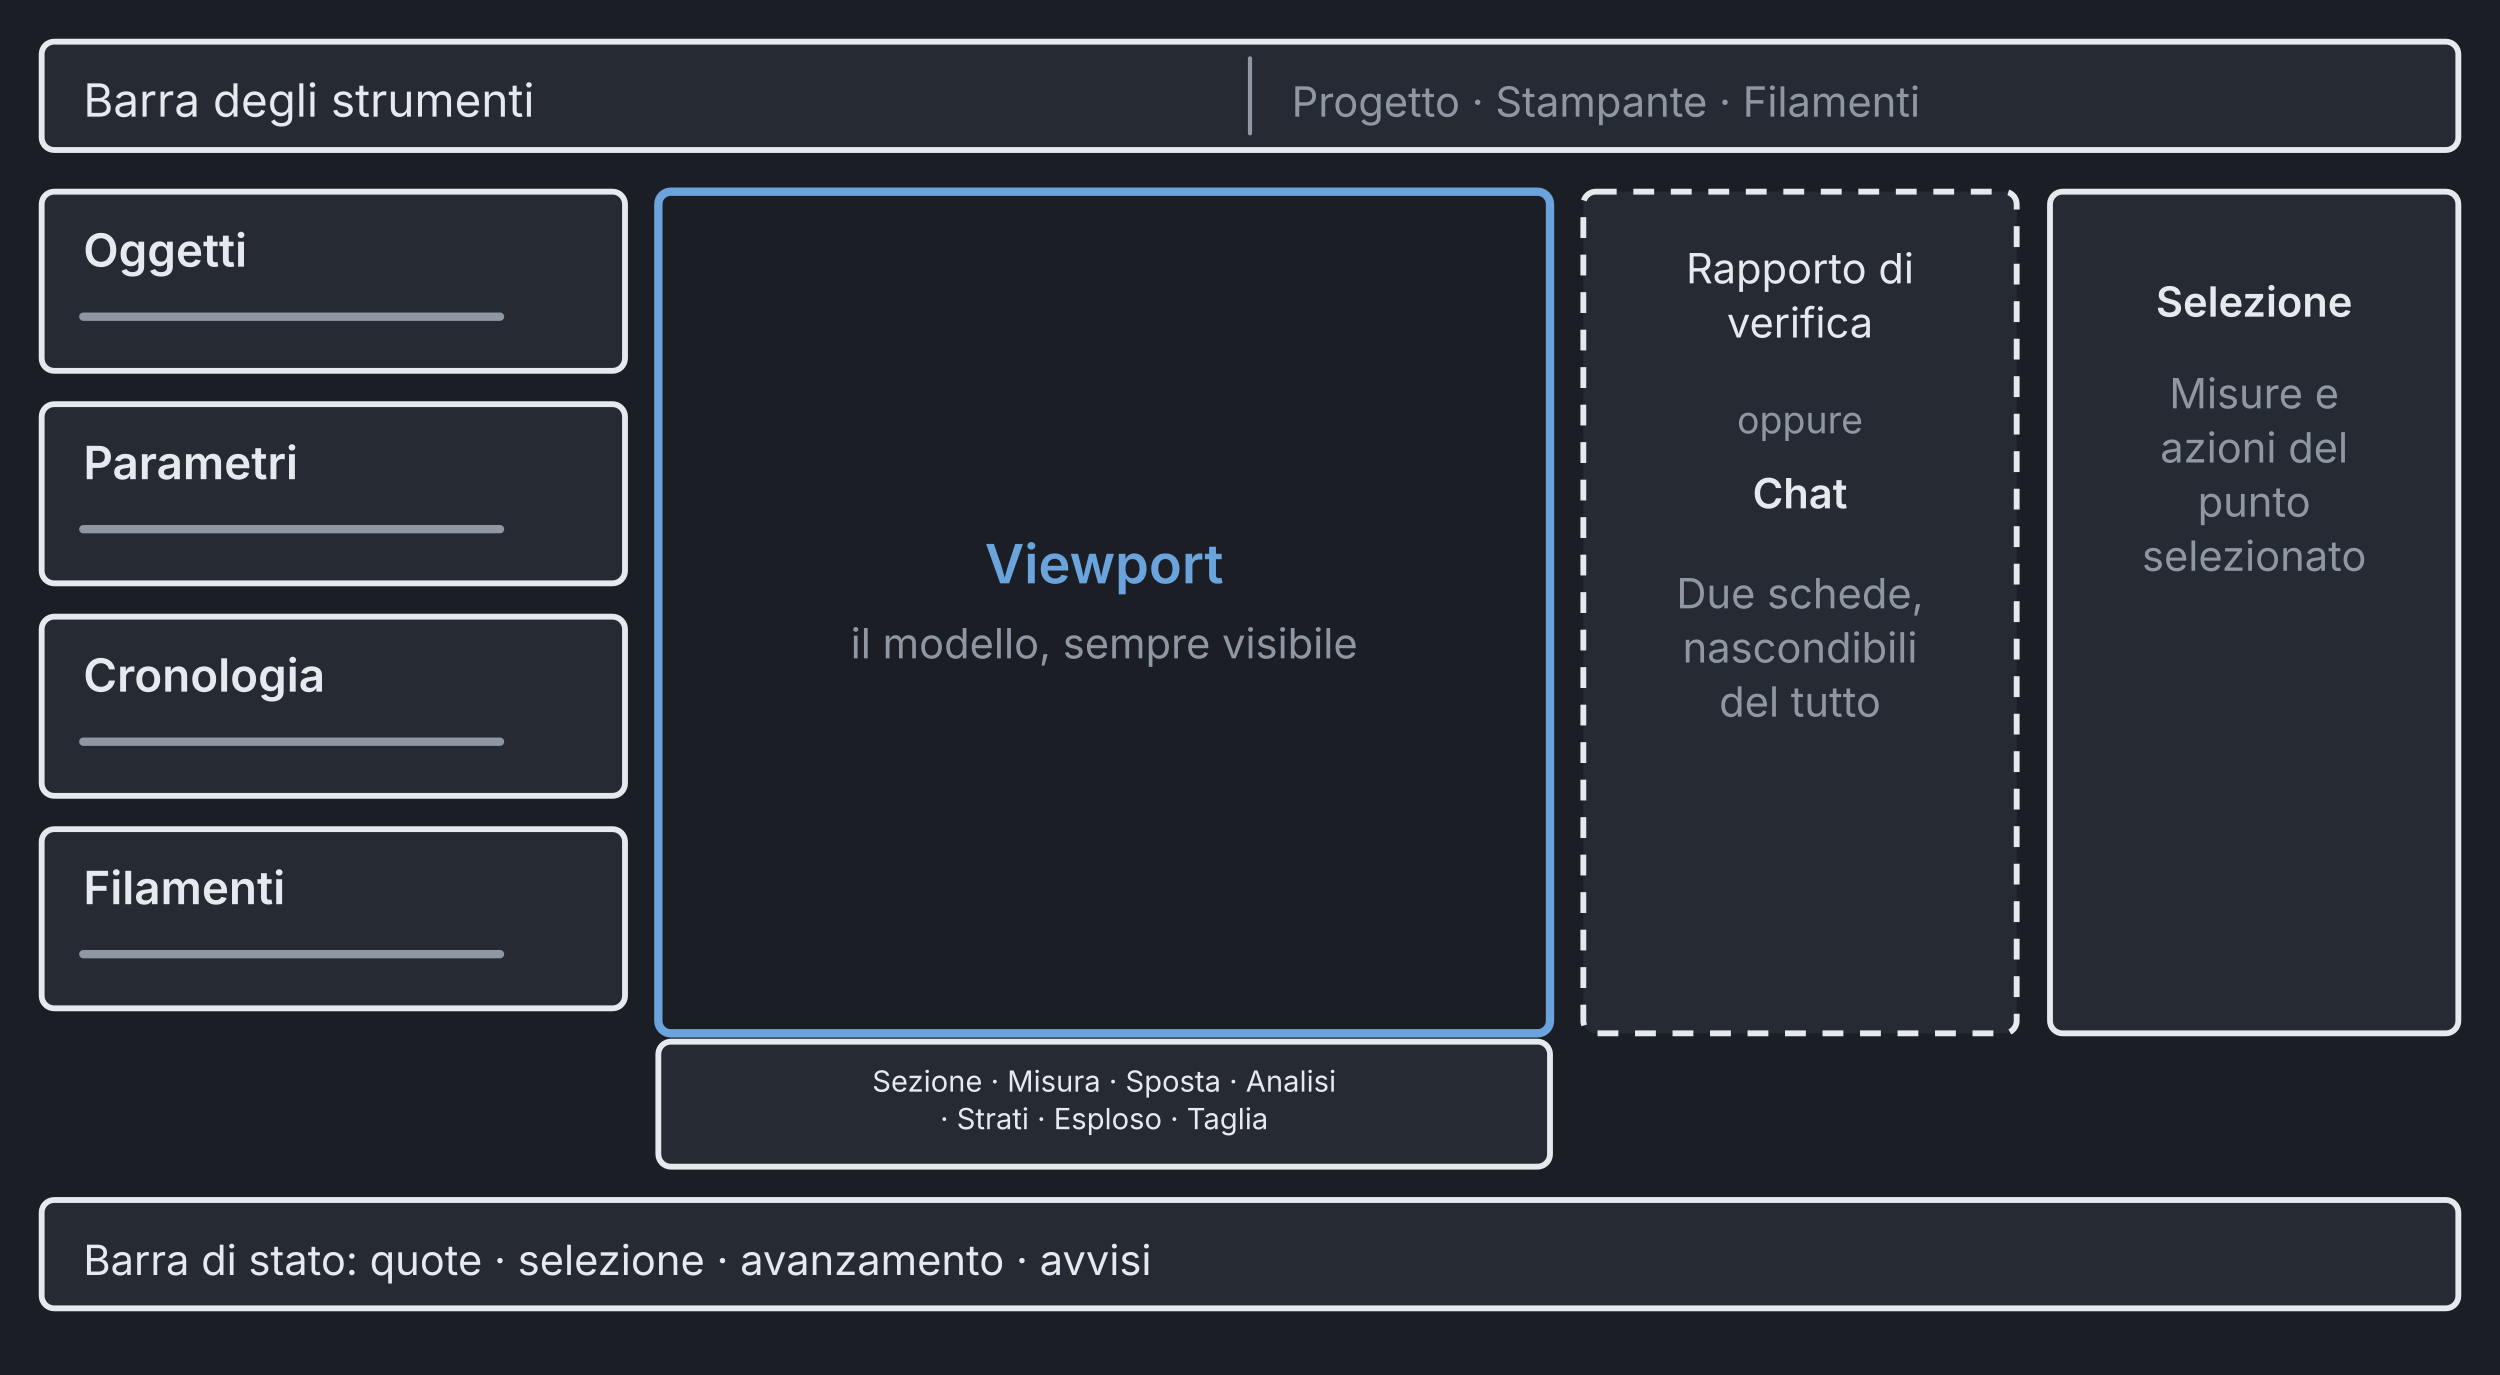
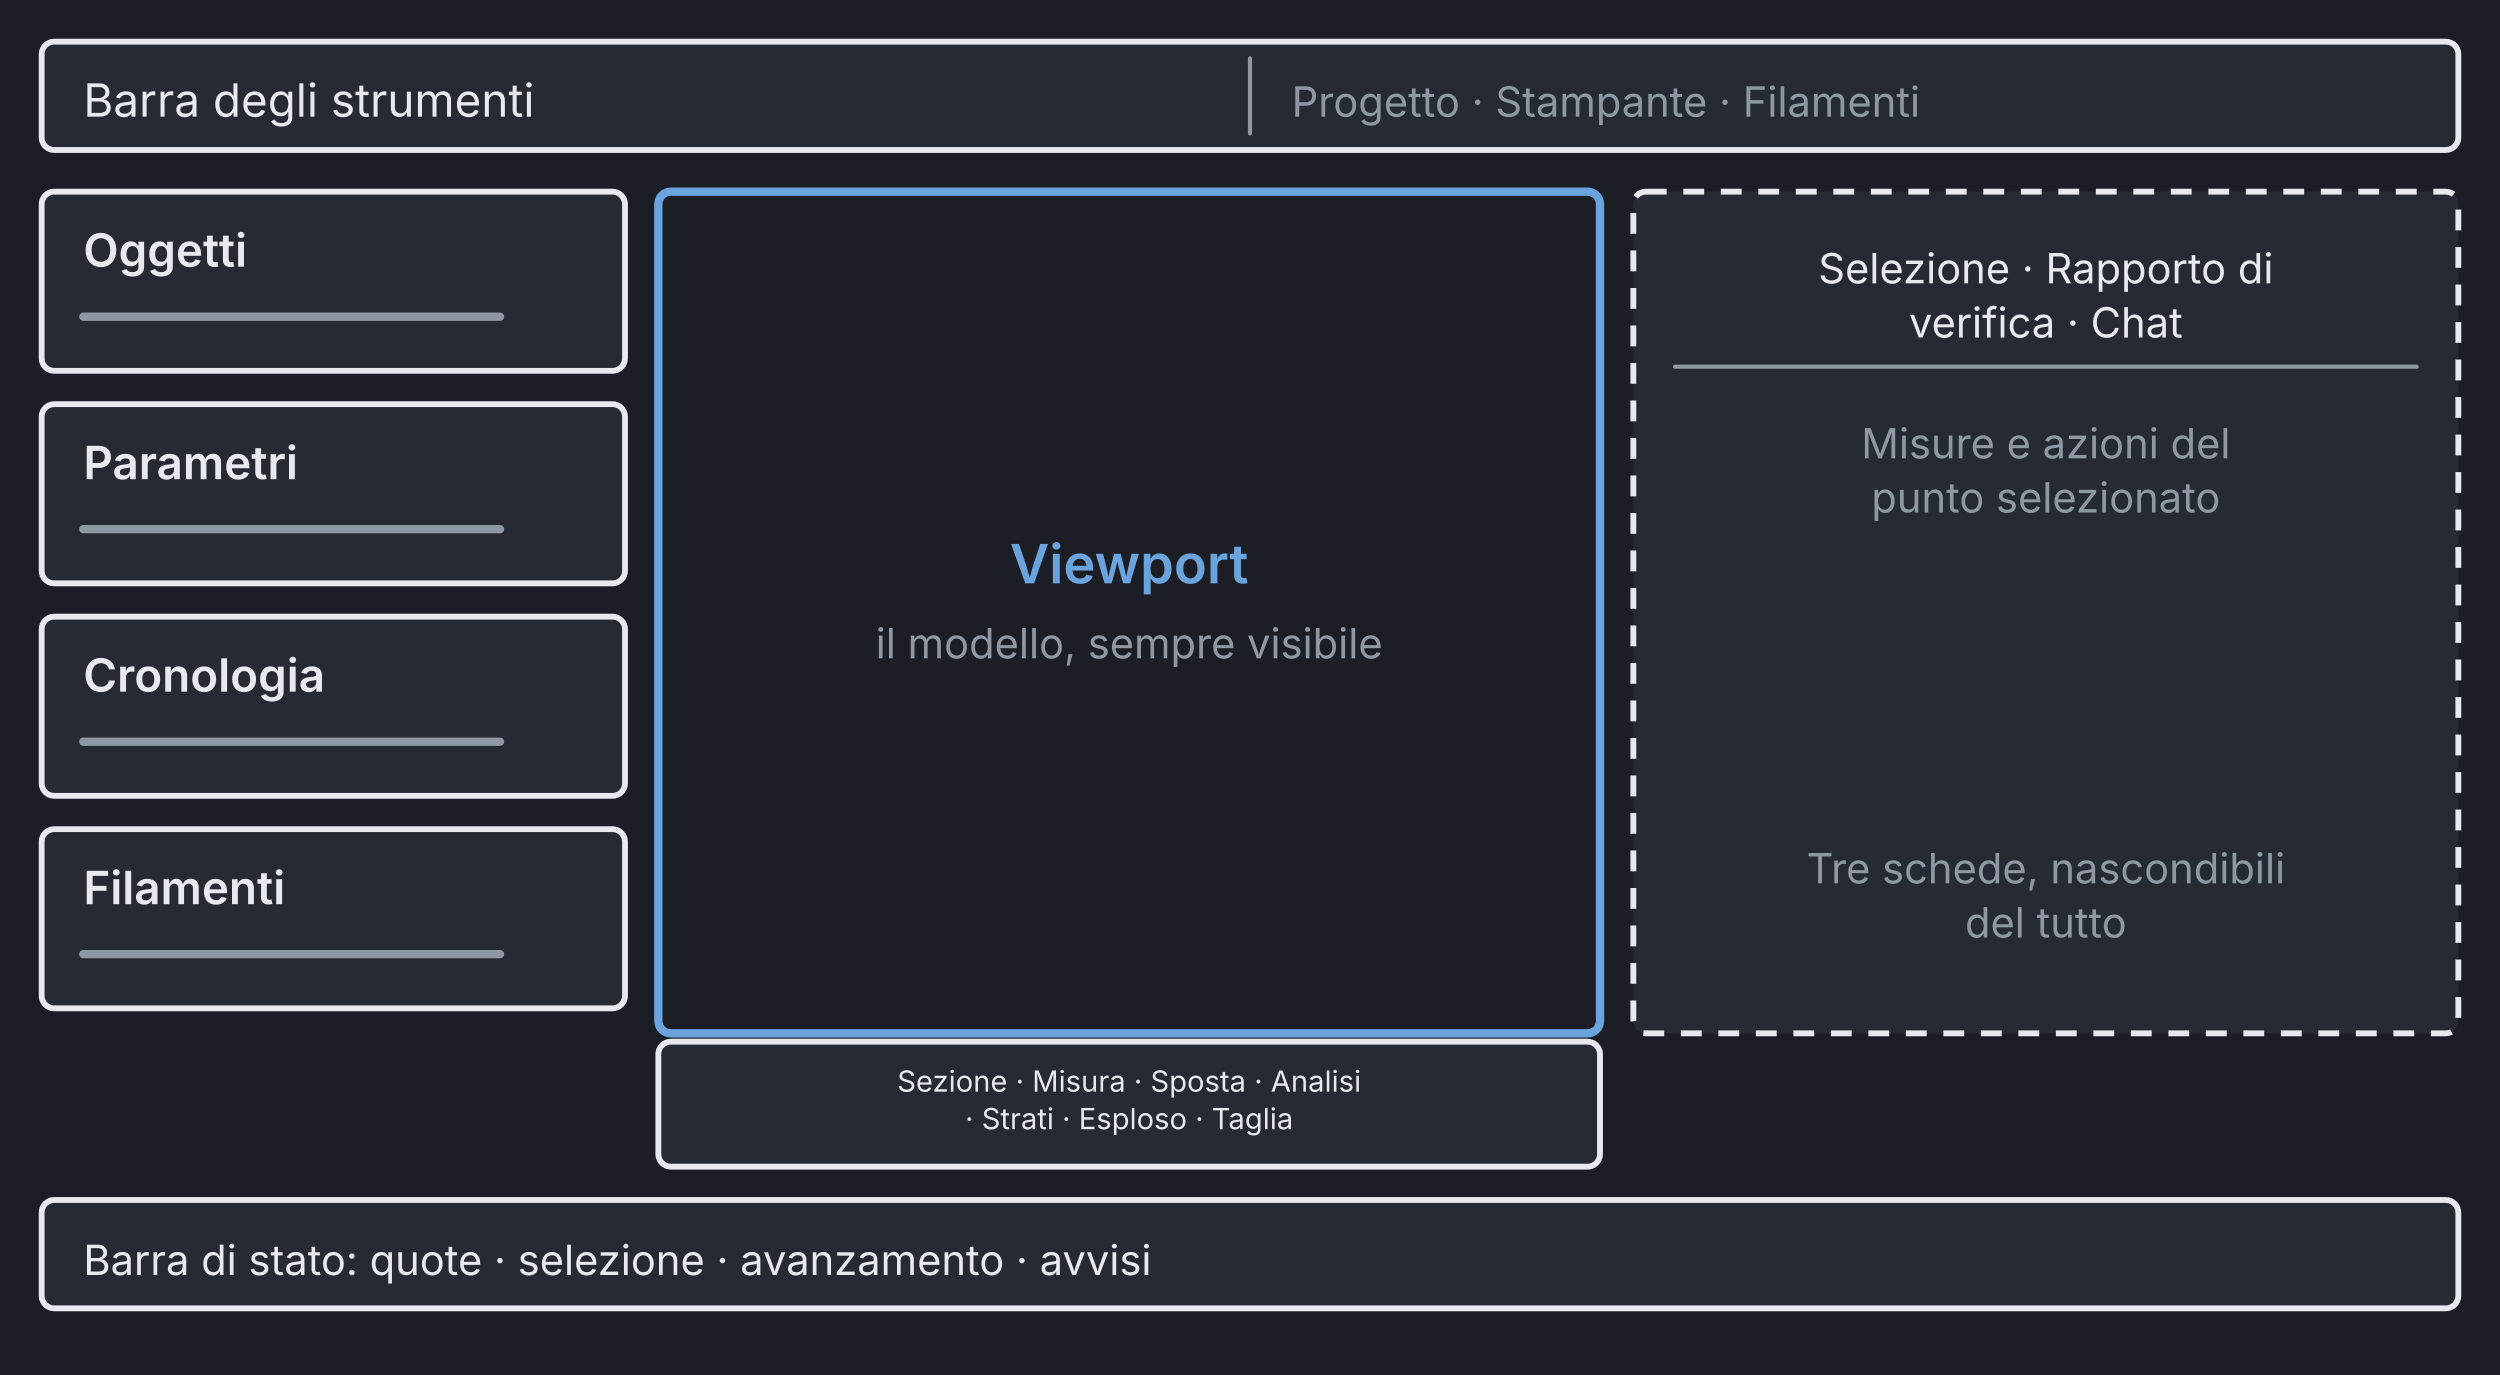
<svg xmlns="http://www.w3.org/2000/svg" viewBox="0 0 600 330" width="600" height="330">
  <rect x="0" y="0" width="600" height="330" fill="#1b1f25" />
  <rect x="10" y="10" width="580" height="26" rx="3" fill="#262b33" stroke="#e6e9ee" stroke-width="1.4" />
  <text x="20" y="28" fill="#e6e9ee" font-size="11" font-family="system-ui, -apple-system, Segoe UI, sans-serif" text-anchor="start">Barra degli strumenti</text>
  <line x1="300" y1="14" x2="300" y2="32" stroke="#8f97a2" stroke-width="1" stroke-linecap="round" />
  <text x="310" y="28" fill="#8f97a2" font-size="10" font-family="system-ui, -apple-system, Segoe UI, sans-serif" text-anchor="start">Progetto · Stampante · Filamenti</text>
  <rect x="10" y="46" width="140" height="43" rx="3" fill="#262b33" stroke="#e6e9ee" stroke-width="1.4" />
  <text x="20" y="64" fill="#e6e9ee" font-size="11" font-family="system-ui, -apple-system, Segoe UI, sans-serif" text-anchor="start" font-weight="600">Oggetti</text>
  <line x1="20" y1="76" x2="120" y2="76" stroke="#8f97a2" stroke-width="2" stroke-linecap="round" />
  <rect x="10" y="97" width="140" height="43" rx="3" fill="#262b33" stroke="#e6e9ee" stroke-width="1.4" />
  <text x="20" y="115" fill="#e6e9ee" font-size="11" font-family="system-ui, -apple-system, Segoe UI, sans-serif" text-anchor="start" font-weight="600">Parametri</text>
  <line x1="20" y1="127" x2="120" y2="127" stroke="#8f97a2" stroke-width="2" stroke-linecap="round" />
  <rect x="10" y="148" width="140" height="43" rx="3" fill="#262b33" stroke="#e6e9ee" stroke-width="1.4" />
  <text x="20" y="166" fill="#e6e9ee" font-size="11" font-family="system-ui, -apple-system, Segoe UI, sans-serif" text-anchor="start" font-weight="600">Cronologia</text>
  <line x1="20" y1="178" x2="120" y2="178" stroke="#8f97a2" stroke-width="2" stroke-linecap="round" />
  <rect x="10" y="199" width="140" height="43" rx="3" fill="#262b33" stroke="#e6e9ee" stroke-width="1.4" />
  <text x="20" y="217" fill="#e6e9ee" font-size="11" font-family="system-ui, -apple-system, Segoe UI, sans-serif" text-anchor="start" font-weight="600">Filamenti</text>
  <line x1="20" y1="229" x2="120" y2="229" stroke="#8f97a2" stroke-width="2" stroke-linecap="round" />
-   <rect x="158" y="46" width="214" height="202" rx="3" fill="none" stroke="#6ba3dd" stroke-width="2" />
-   <text x="265" y="140" fill="#6ba3dd" font-size="13" font-family="system-ui, -apple-system, Segoe UI, sans-serif" text-anchor="middle" font-weight="600">Viewport</text>
-   <text x="265" y="158" fill="#8f97a2" font-size="10" font-family="system-ui, -apple-system, Segoe UI, sans-serif" text-anchor="middle">il modello, sempre visibile</text>
-   <rect x="380" y="46" width="104" height="202" rx="3" fill="#262b33" stroke="#e6e9ee" stroke-width="1.4" stroke-dasharray="5 4" />
-   <text x="432" y="68" fill="#e6e9ee" font-size="10" font-family="system-ui, -apple-system, Segoe UI, sans-serif" text-anchor="middle">Rapporto di</text>
-   <text x="432" y="81" fill="#e6e9ee" font-size="10" font-family="system-ui, -apple-system, Segoe UI, sans-serif" text-anchor="middle">verifica</text>
-   <text x="432" y="104" fill="#8f97a2" font-size="9" font-family="system-ui, -apple-system, Segoe UI, sans-serif" text-anchor="middle">oppure</text>
-   <text x="432" y="122" fill="#e6e9ee" font-size="10" font-family="system-ui, -apple-system, Segoe UI, sans-serif" text-anchor="middle" font-weight="600">Chat</text>
-   <text x="432" y="146" fill="#8f97a2" font-size="10" font-family="system-ui, -apple-system, Segoe UI, sans-serif" text-anchor="middle">Due schede,</text>
-   <text x="432" y="159" fill="#8f97a2" font-size="10" font-family="system-ui, -apple-system, Segoe UI, sans-serif" text-anchor="middle">nascondibili</text>
-   <text x="432" y="172" fill="#8f97a2" font-size="10" font-family="system-ui, -apple-system, Segoe UI, sans-serif" text-anchor="middle">del tutto</text>
-   <rect x="492" y="46" width="98" height="202" rx="3" fill="#262b33" stroke="#e6e9ee" stroke-width="1.4" />
-   <text x="541" y="76" fill="#e6e9ee" font-size="10" font-family="system-ui, -apple-system, Segoe UI, sans-serif" text-anchor="middle" font-weight="600">Selezione</text>
-   <text x="541" y="98" fill="#8f97a2" font-size="10" font-family="system-ui, -apple-system, Segoe UI, sans-serif" text-anchor="middle">Misure e</text>
-   <text x="541" y="111" fill="#8f97a2" font-size="10" font-family="system-ui, -apple-system, Segoe UI, sans-serif" text-anchor="middle">azioni del</text>
-   <text x="541" y="124" fill="#8f97a2" font-size="10" font-family="system-ui, -apple-system, Segoe UI, sans-serif" text-anchor="middle">punto</text>
-   <text x="541" y="137" fill="#8f97a2" font-size="10" font-family="system-ui, -apple-system, Segoe UI, sans-serif" text-anchor="middle">selezionato</text>
-   <rect x="158" y="250" width="214" height="30" rx="3" fill="#262b33" stroke="#e6e9ee" stroke-width="1.4" />
-   <text x="265" y="262" fill="#e6e9ee" font-size="7" font-family="system-ui, -apple-system, Segoe UI, sans-serif" text-anchor="middle">Sezione · Misura · Sposta · Analisi</text>
-   <text x="265" y="271" fill="#e6e9ee" font-size="7" font-family="system-ui, -apple-system, Segoe UI, sans-serif" text-anchor="middle">· Strati · Esploso · Taglia</text>
+   <rect x="158" y="46" width="226" height="202" rx="3" fill="none" stroke="#6ba3dd" stroke-width="2" />
+   <text x="271" y="140" fill="#6ba3dd" font-size="13" font-family="system-ui, -apple-system, Segoe UI, sans-serif" text-anchor="middle" font-weight="600">Viewport</text>
+   <text x="271" y="158" fill="#8f97a2" font-size="10" font-family="system-ui, -apple-system, Segoe UI, sans-serif" text-anchor="middle">il modello, sempre visibile</text>
+   <rect x="392" y="46" width="198" height="202" rx="3" fill="#262b33" stroke="#e6e9ee" stroke-width="1.4" stroke-dasharray="5 4" />
+   <text x="491" y="68" fill="#e6e9ee" font-size="10" font-family="system-ui, -apple-system, Segoe UI, sans-serif" text-anchor="middle">Selezione · Rapporto di</text>
+   <text x="491" y="81" fill="#e6e9ee" font-size="10" font-family="system-ui, -apple-system, Segoe UI, sans-serif" text-anchor="middle">verifica · Chat</text>
+   <line x1="402" y1="88" x2="580" y2="88" stroke="#8f97a2" stroke-width="1" stroke-linecap="round" />
+   <text x="491" y="110" fill="#8f97a2" font-size="10" font-family="system-ui, -apple-system, Segoe UI, sans-serif" text-anchor="middle">Misure e azioni del</text>
+   <text x="491" y="123" fill="#8f97a2" font-size="10" font-family="system-ui, -apple-system, Segoe UI, sans-serif" text-anchor="middle">punto selezionato</text>
+   <text x="491" y="212" fill="#8f97a2" font-size="10" font-family="system-ui, -apple-system, Segoe UI, sans-serif" text-anchor="middle">Tre schede, nascondibili</text>
+   <text x="491" y="225" fill="#8f97a2" font-size="10" font-family="system-ui, -apple-system, Segoe UI, sans-serif" text-anchor="middle">del tutto</text>
+   <rect x="158" y="250" width="226" height="30" rx="3" fill="#262b33" stroke="#e6e9ee" stroke-width="1.4" />
+   <text x="271" y="262" fill="#e6e9ee" font-size="7" font-family="system-ui, -apple-system, Segoe UI, sans-serif" text-anchor="middle">Sezione · Misura · Sposta · Analisi</text>
+   <text x="271" y="271" fill="#e6e9ee" font-size="7" font-family="system-ui, -apple-system, Segoe UI, sans-serif" text-anchor="middle">· Strati · Esploso · Taglia</text>
  <rect x="10" y="288" width="580" height="26" rx="3" fill="#262b33" stroke="#e6e9ee" stroke-width="1.4" />
  <text x="20" y="306" fill="#e6e9ee" font-size="10" font-family="system-ui, -apple-system, Segoe UI, sans-serif" text-anchor="start">Barra di stato: quote · selezione · avanzamento · avvisi</text>
</svg>
